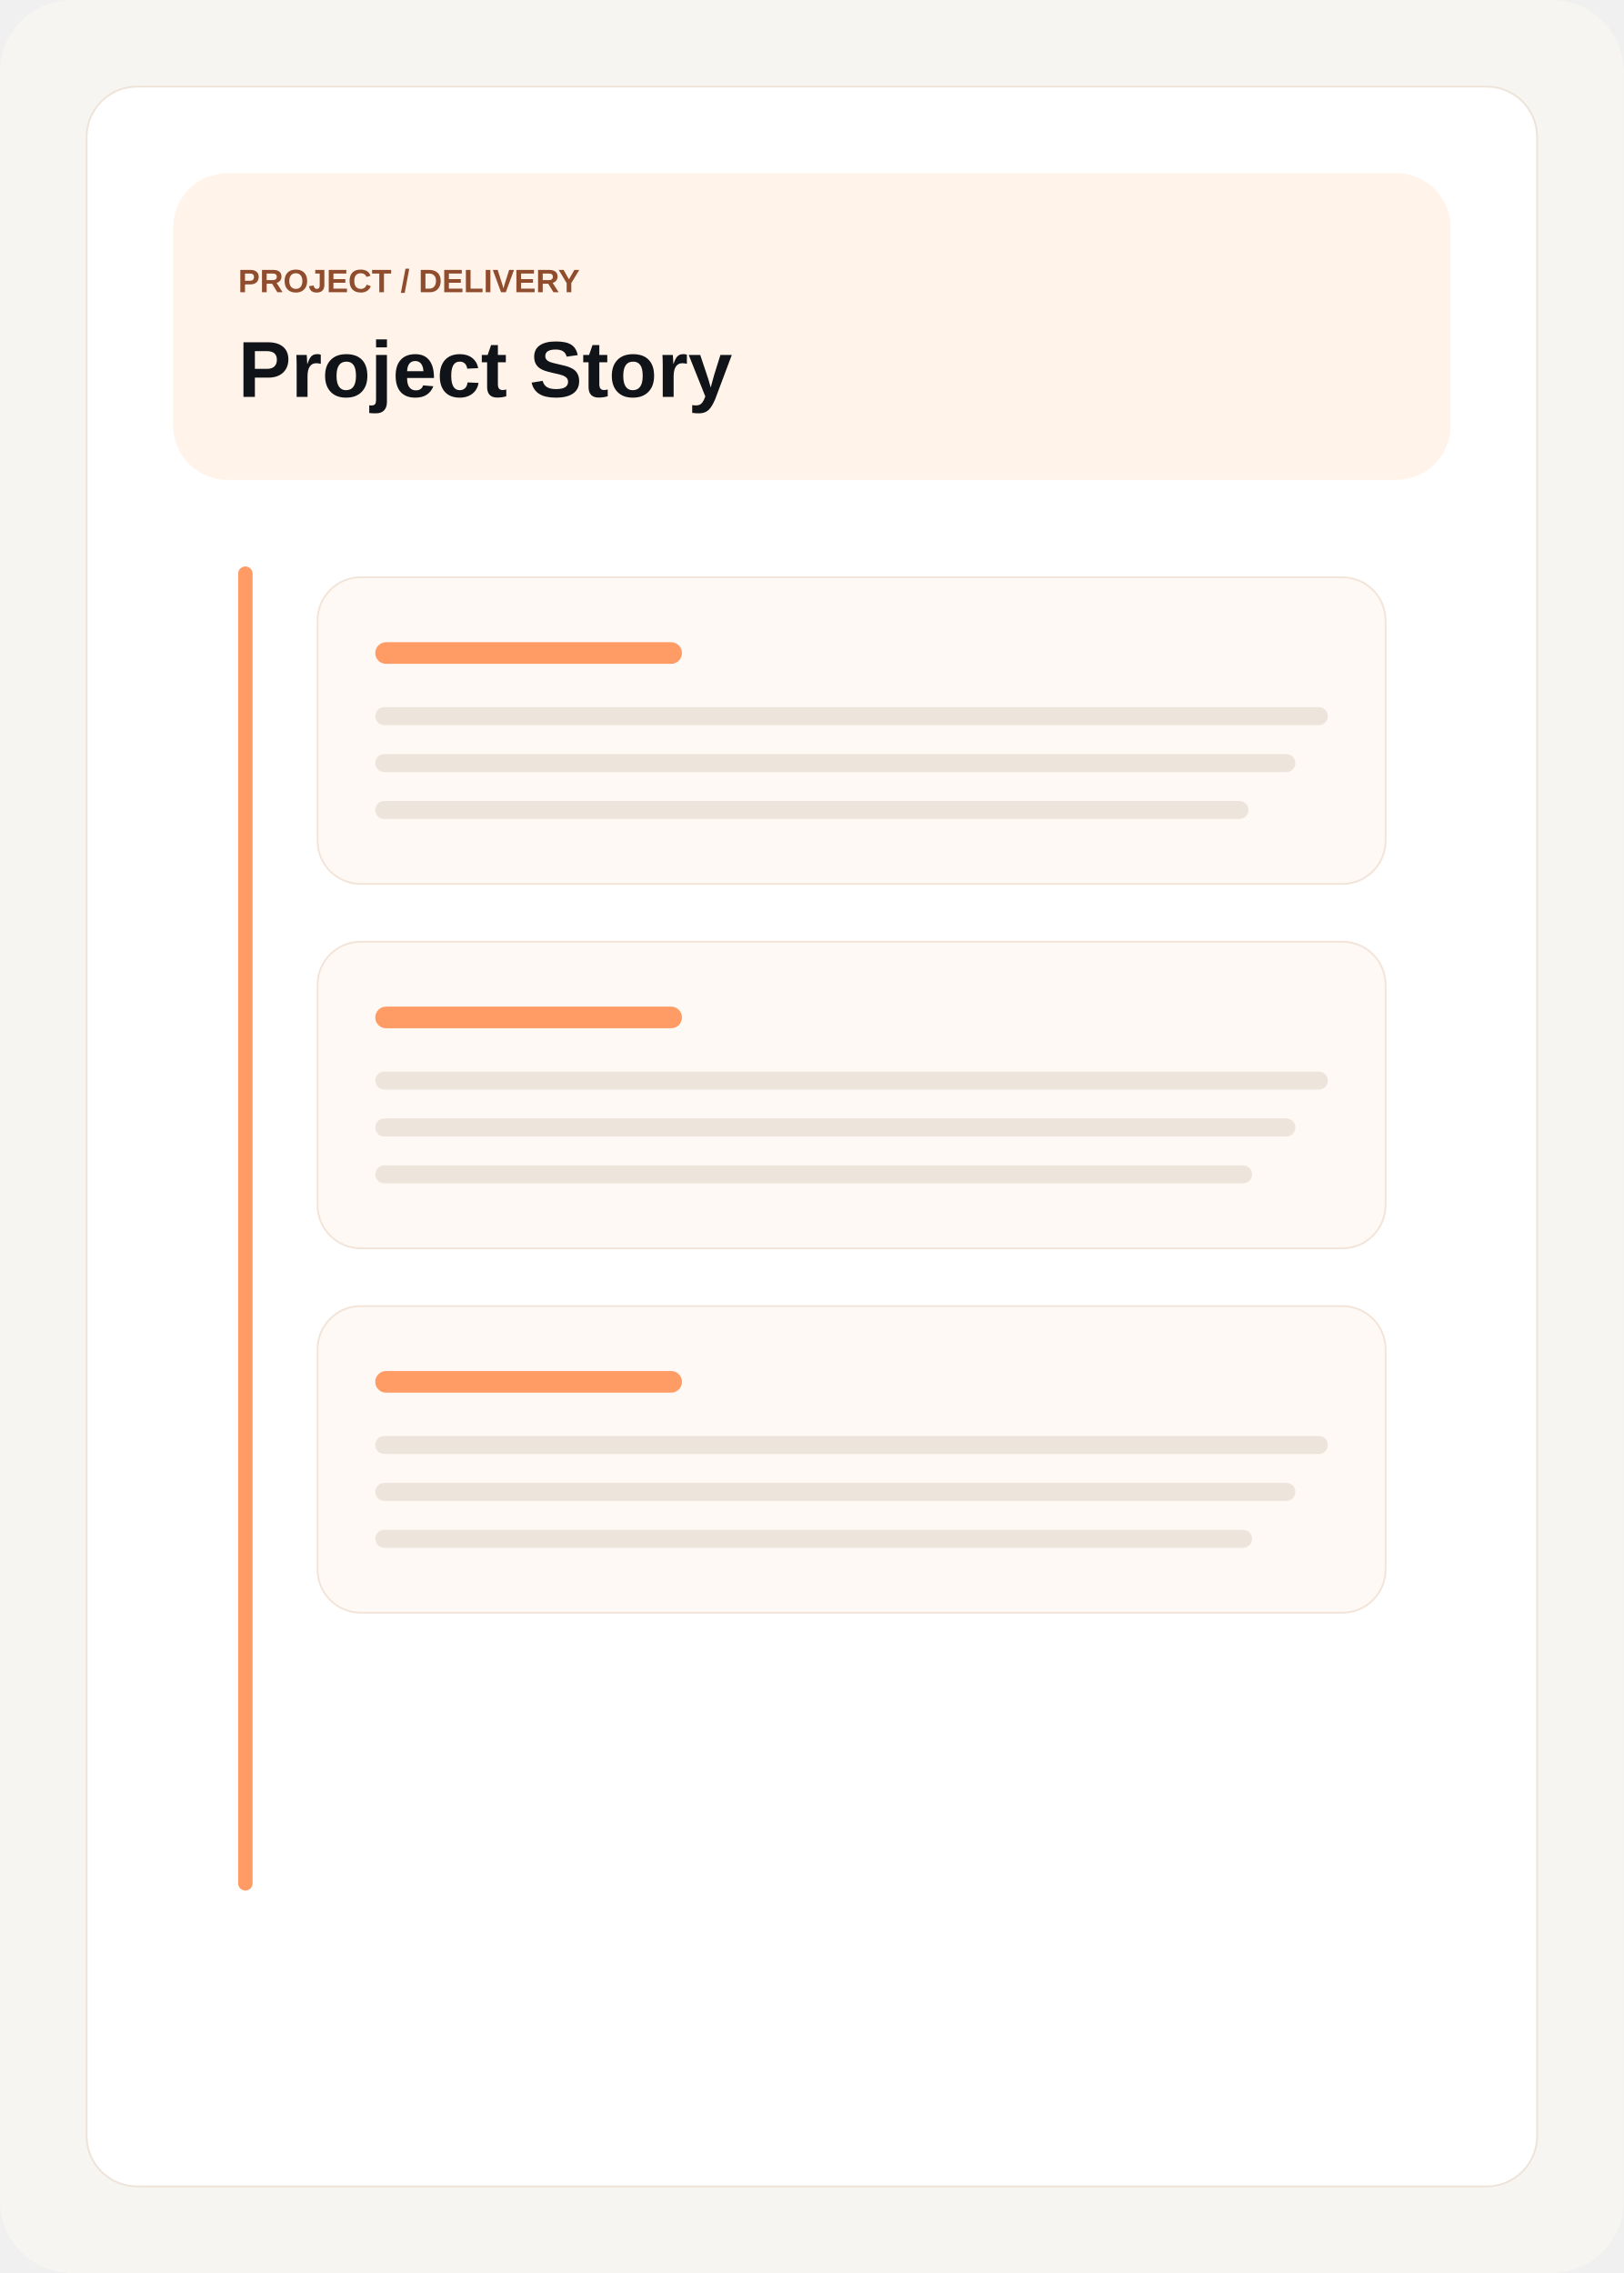
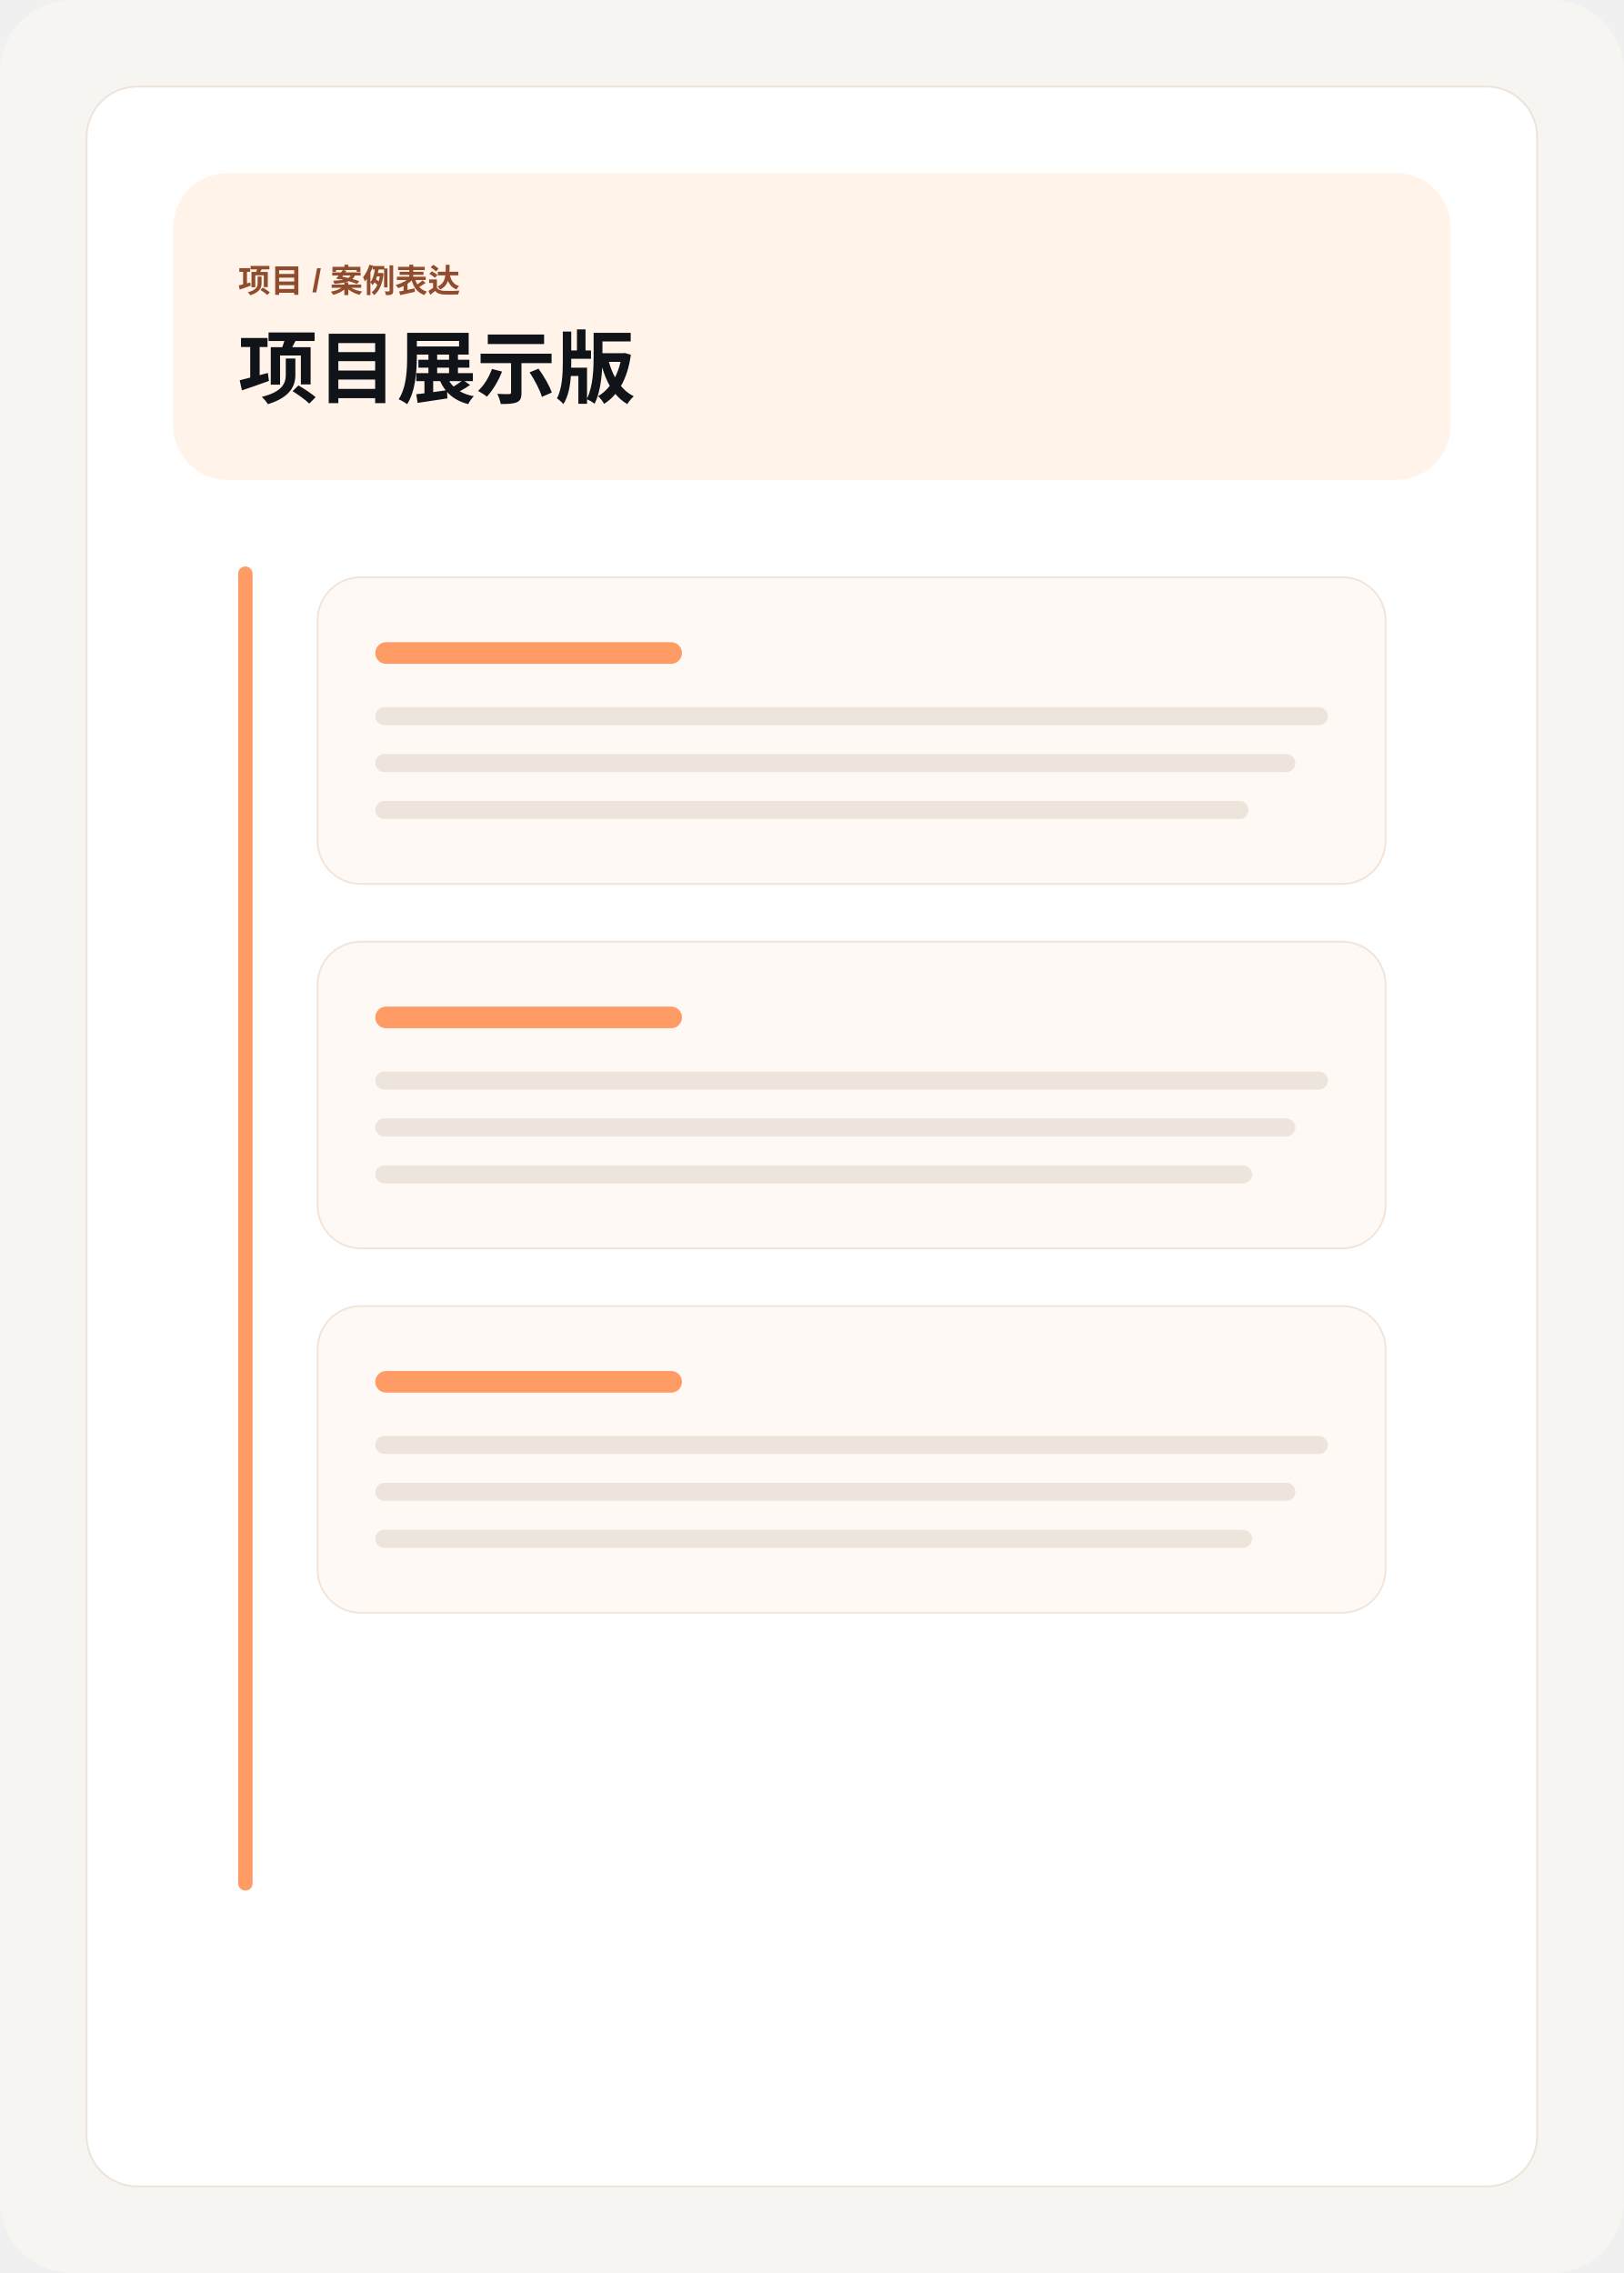
<svg xmlns="http://www.w3.org/2000/svg" width="900" height="1260" viewBox="0 0 900 1260" fill="none">
  <rect width="900" height="1260" rx="40" fill="#F7F5F1" />
  <rect x="48" y="48" width="804" height="1164" rx="28" fill="white" stroke="#EEE3D8" />
  <rect x="96" y="96" width="708" height="170" rx="30" fill="#FFF3EA" />
-   <text x="132" y="162" fill="#8F4D2E" font-size="18" font-family="Arial" font-weight="700">PROJECT / DELIVERY</text>
-   <text x="132" y="220" fill="#101418" font-size="44" font-family="Arial" font-weight="700">Project Story</text>
+   <text x="132" y="162" fill="#8F4D2E" font-size="18" font-family="Arial" font-weight="700">项目 / 案例表达</text>
+   <text x="132" y="220" fill="#101418" font-size="44" font-family="Arial" font-weight="700">项目展示版</text>
  <rect x="132" y="314" width="8" height="734" rx="4" fill="#FF9B65" />
  <rect x="176" y="320" width="592" height="170" rx="24" fill="#FFF9F5" stroke="#F2E4D8" />
  <rect x="208" y="356" width="170" height="12" rx="6" fill="#FF9B65" />
  <rect x="208" y="392" width="528" height="10" rx="5" fill="#EDE4DB" />
  <rect x="208" y="418" width="510" height="10" rx="5" fill="#EDE4DB" />
  <rect x="208" y="444" width="484" height="10" rx="5" fill="#EDE4DB" />
  <rect x="176" y="522" width="592" height="170" rx="24" fill="#FFF9F5" stroke="#F2E4D8" />
  <rect x="208" y="558" width="170" height="12" rx="6" fill="#FF9B65" />
  <rect x="208" y="594" width="528" height="10" rx="5" fill="#EDE4DB" />
  <rect x="208" y="620" width="510" height="10" rx="5" fill="#EDE4DB" />
  <rect x="208" y="646" width="486" height="10" rx="5" fill="#EDE4DB" />
  <rect x="176" y="724" width="592" height="170" rx="24" fill="#FFF9F5" stroke="#F2E4D8" />
  <rect x="208" y="760" width="170" height="12" rx="6" fill="#FF9B65" />
  <rect x="208" y="796" width="528" height="10" rx="5" fill="#EDE4DB" />
  <rect x="208" y="822" width="510" height="10" rx="5" fill="#EDE4DB" />
  <rect x="208" y="848" width="486" height="10" rx="5" fill="#EDE4DB" />
</svg>
